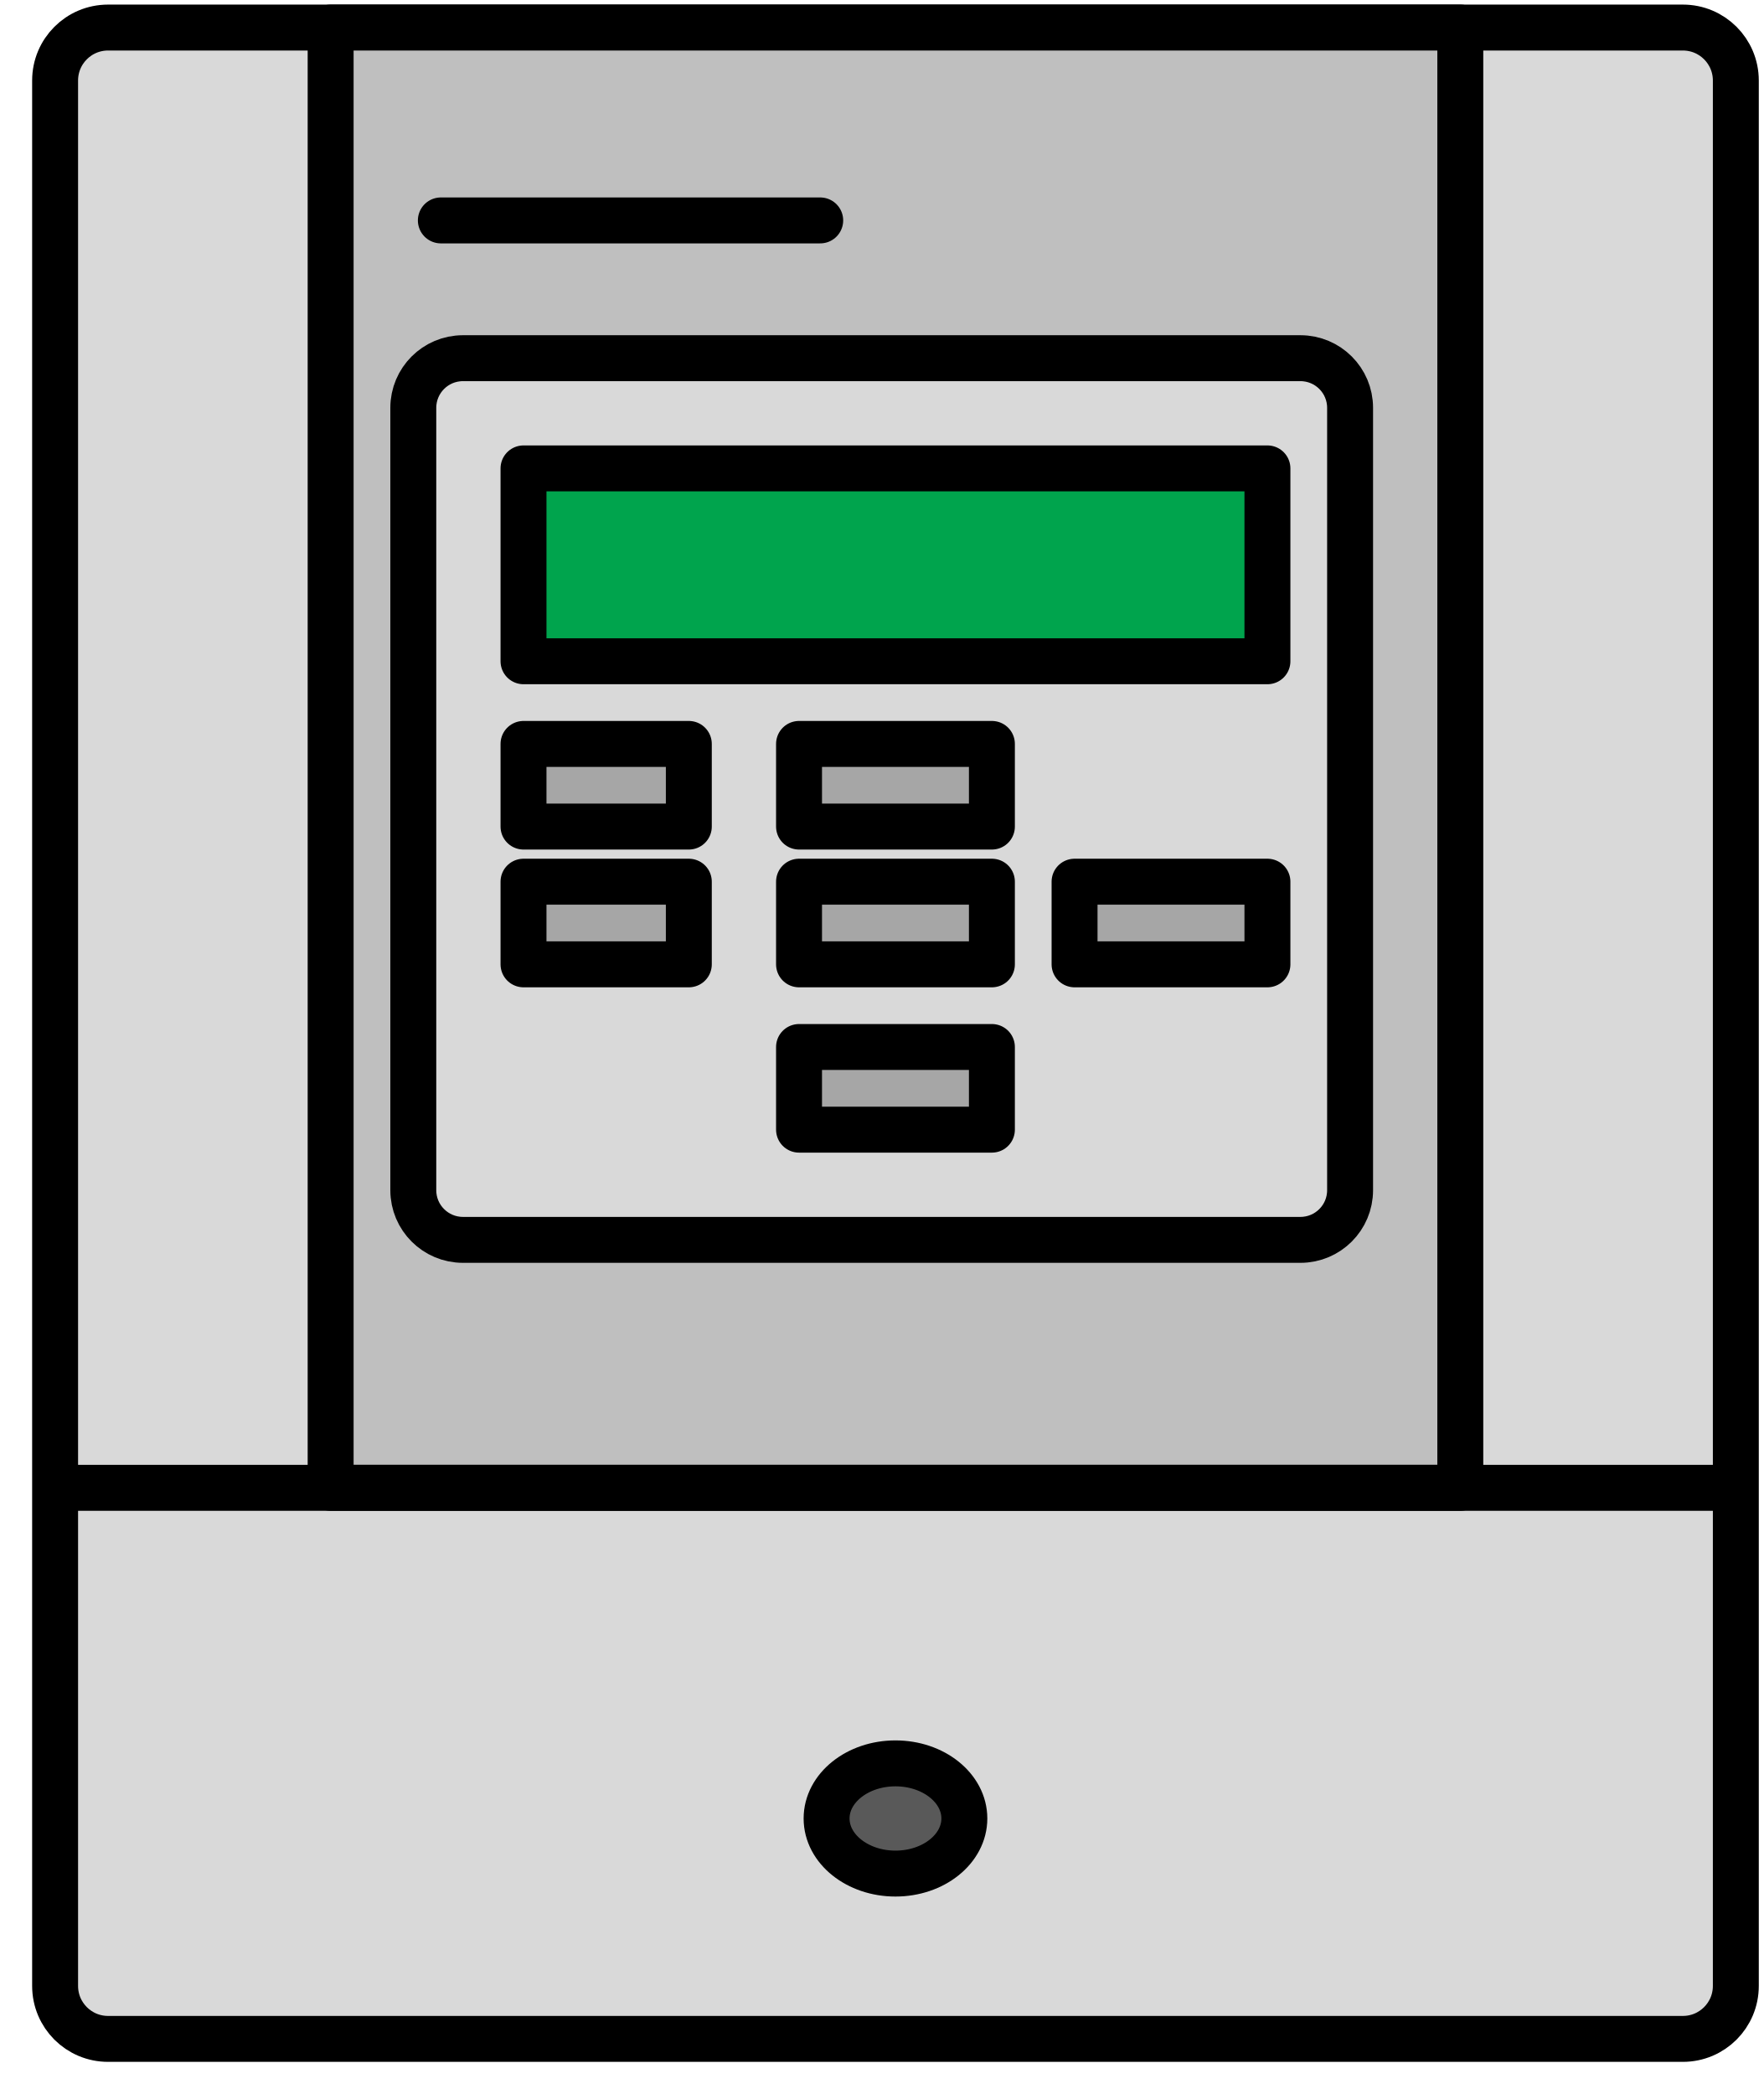
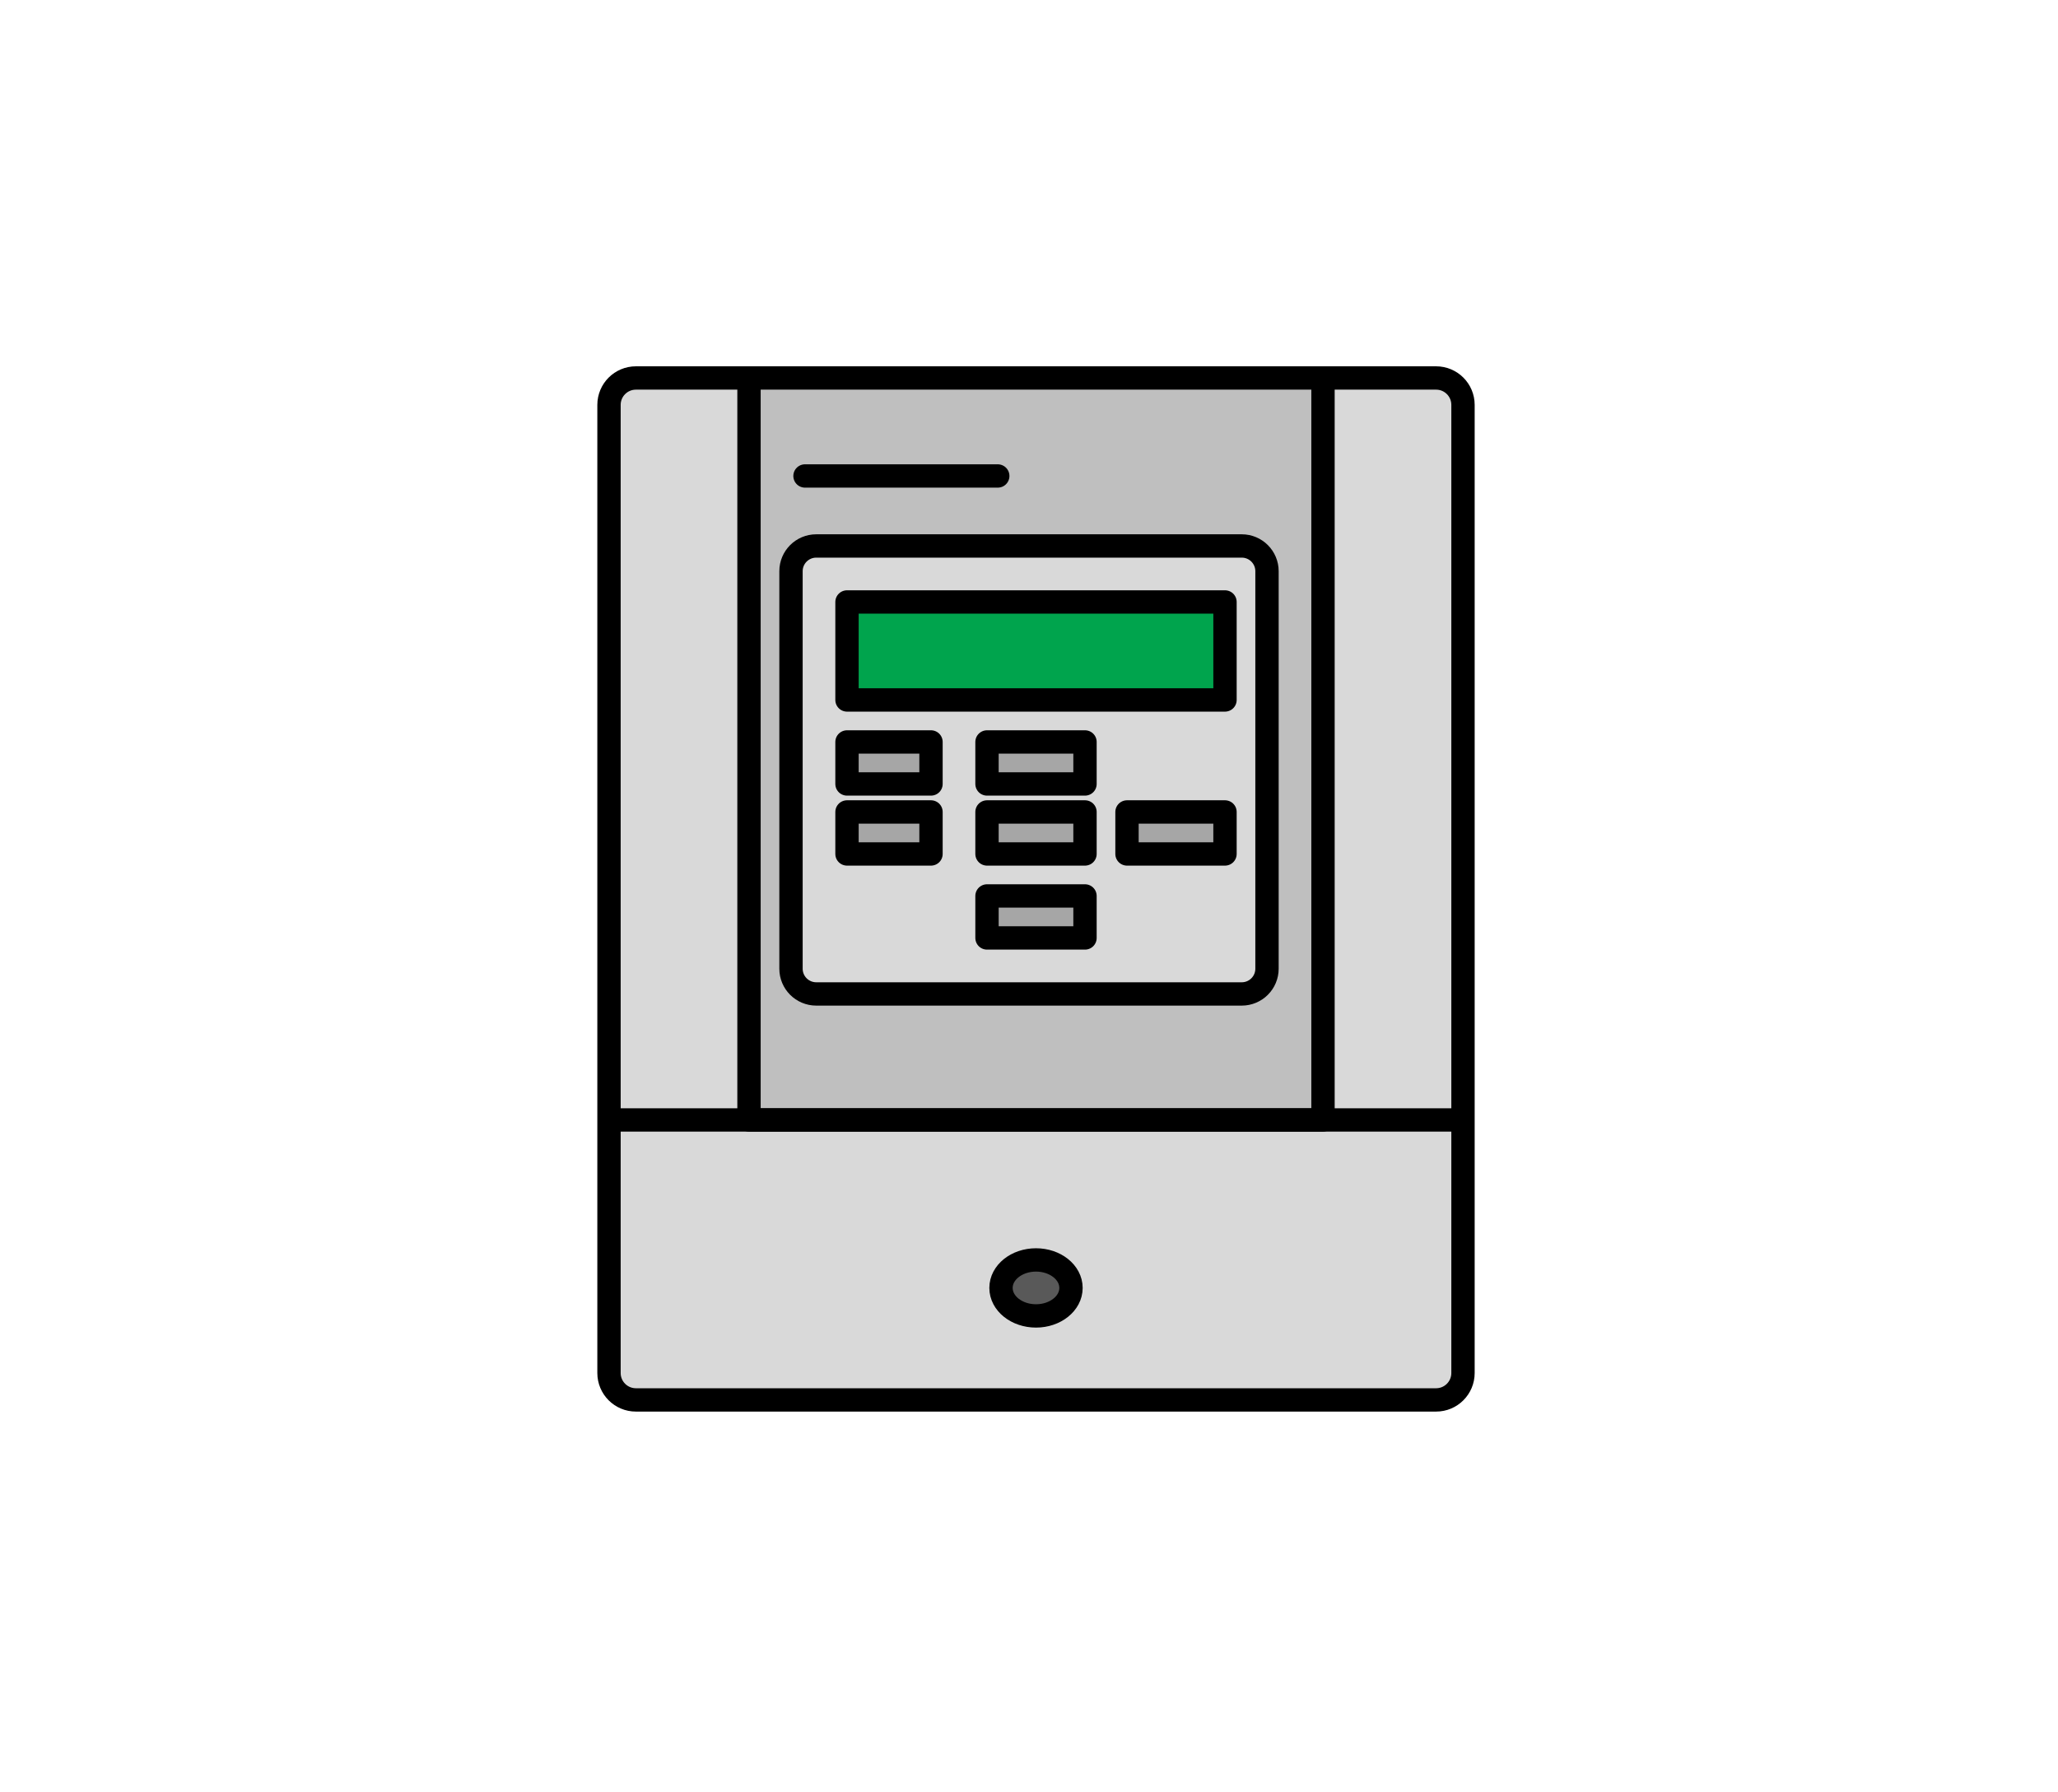
- <svg xmlns="http://www.w3.org/2000/svg" width="64" height="76" overflow="hidden">
+ <svg xmlns="http://www.w3.org/2000/svg" width="147.0px" height="128.0px" overflow="hidden" viewBox="-41.5 -26.0 147.0 128.0">
+   <rect id="bounding-box" x="-41.5" y="-26.0" width="147.0" height="128.0" fill="none" pointer-events="all" />
  <g transform="translate(-817 -499)">
    <path d="M819 501.922C819 500.86 819.86 500 820.922 500L878.078 500C879.14 500 880 500.86 880 501.922L880 571.078C880 572.14 879.14 573 878.078 573L820.922 573C819.86 573 819 572.14 819 571.078Z" stroke="#000000" stroke-width="1.667" stroke-linejoin="round" stroke-miterlimit="10" fill="#D9D9D9" fill-rule="evenodd" />
    <rect x="829" y="500" width="41" height="53" stroke="#000000" stroke-width="1.667" stroke-linejoin="round" stroke-miterlimit="10" fill="#BFBFBF" />
    <path d="M832 513.802C832 512.807 832.807 512 833.802 512L864.198 512C865.193 512 866 512.807 866 513.802L866 542.198C866 543.193 865.193 544 864.198 544L833.802 544C832.807 544 832 543.193 832 542.198Z" stroke="#000000" stroke-width="1.667" stroke-linejoin="round" stroke-miterlimit="10" fill="#D9D9D9" fill-rule="evenodd" />
    <path d="M836 516 863 516 863 523 836 523Z" stroke="#000000" stroke-width="1.667" stroke-linejoin="round" stroke-miterlimit="10" fill="#00A44D" fill-rule="evenodd" />
    <path d="M846 526 853 526 853 529 846 529Z" stroke="#000000" stroke-width="1.667" stroke-linejoin="round" stroke-miterlimit="10" fill="#A6A6A6" fill-rule="evenodd" />
    <path d="M846 531 853 531 853 534 846 534Z" stroke="#000000" stroke-width="1.667" stroke-linejoin="round" stroke-miterlimit="10" fill="#A6A6A6" fill-rule="evenodd" />
    <path d="M846 537 853 537 853 540 846 540Z" stroke="#000000" stroke-width="1.667" stroke-linejoin="round" stroke-miterlimit="10" fill="#A6A6A6" fill-rule="evenodd" />
    <path d="M836 526 842 526 842 529 836 529Z" stroke="#000000" stroke-width="1.667" stroke-linejoin="round" stroke-miterlimit="10" fill="#A6A6A6" fill-rule="evenodd" />
    <path d="M836 531 842 531 842 534 836 534Z" stroke="#000000" stroke-width="1.667" stroke-linejoin="round" stroke-miterlimit="10" fill="#A6A6A6" fill-rule="evenodd" />
    <path d="M856 531 863 531 863 534 856 534Z" stroke="#000000" stroke-width="1.667" stroke-linejoin="round" stroke-miterlimit="10" fill="#A6A6A6" fill-rule="evenodd" />
    <path d="M819 553 879.638 553" stroke="#000000" stroke-width="1.667" stroke-linejoin="round" stroke-miterlimit="10" fill="#BFBFBF" fill-rule="evenodd" />
    <path d="M833 507 846.769 507" stroke="#000000" stroke-width="1.667" stroke-linecap="round" stroke-linejoin="round" stroke-miterlimit="10" fill="#A6A6A6" fill-rule="evenodd" />
    <path d="M847 565C847 563.895 848.119 563 849.5 563 850.881 563 852 563.895 852 565 852 566.105 850.881 567 849.5 567 848.119 567 847 566.105 847 565Z" stroke="#000000" stroke-width="1.667" stroke-miterlimit="8" fill="#595959" fill-rule="evenodd" />
  </g>
</svg>
